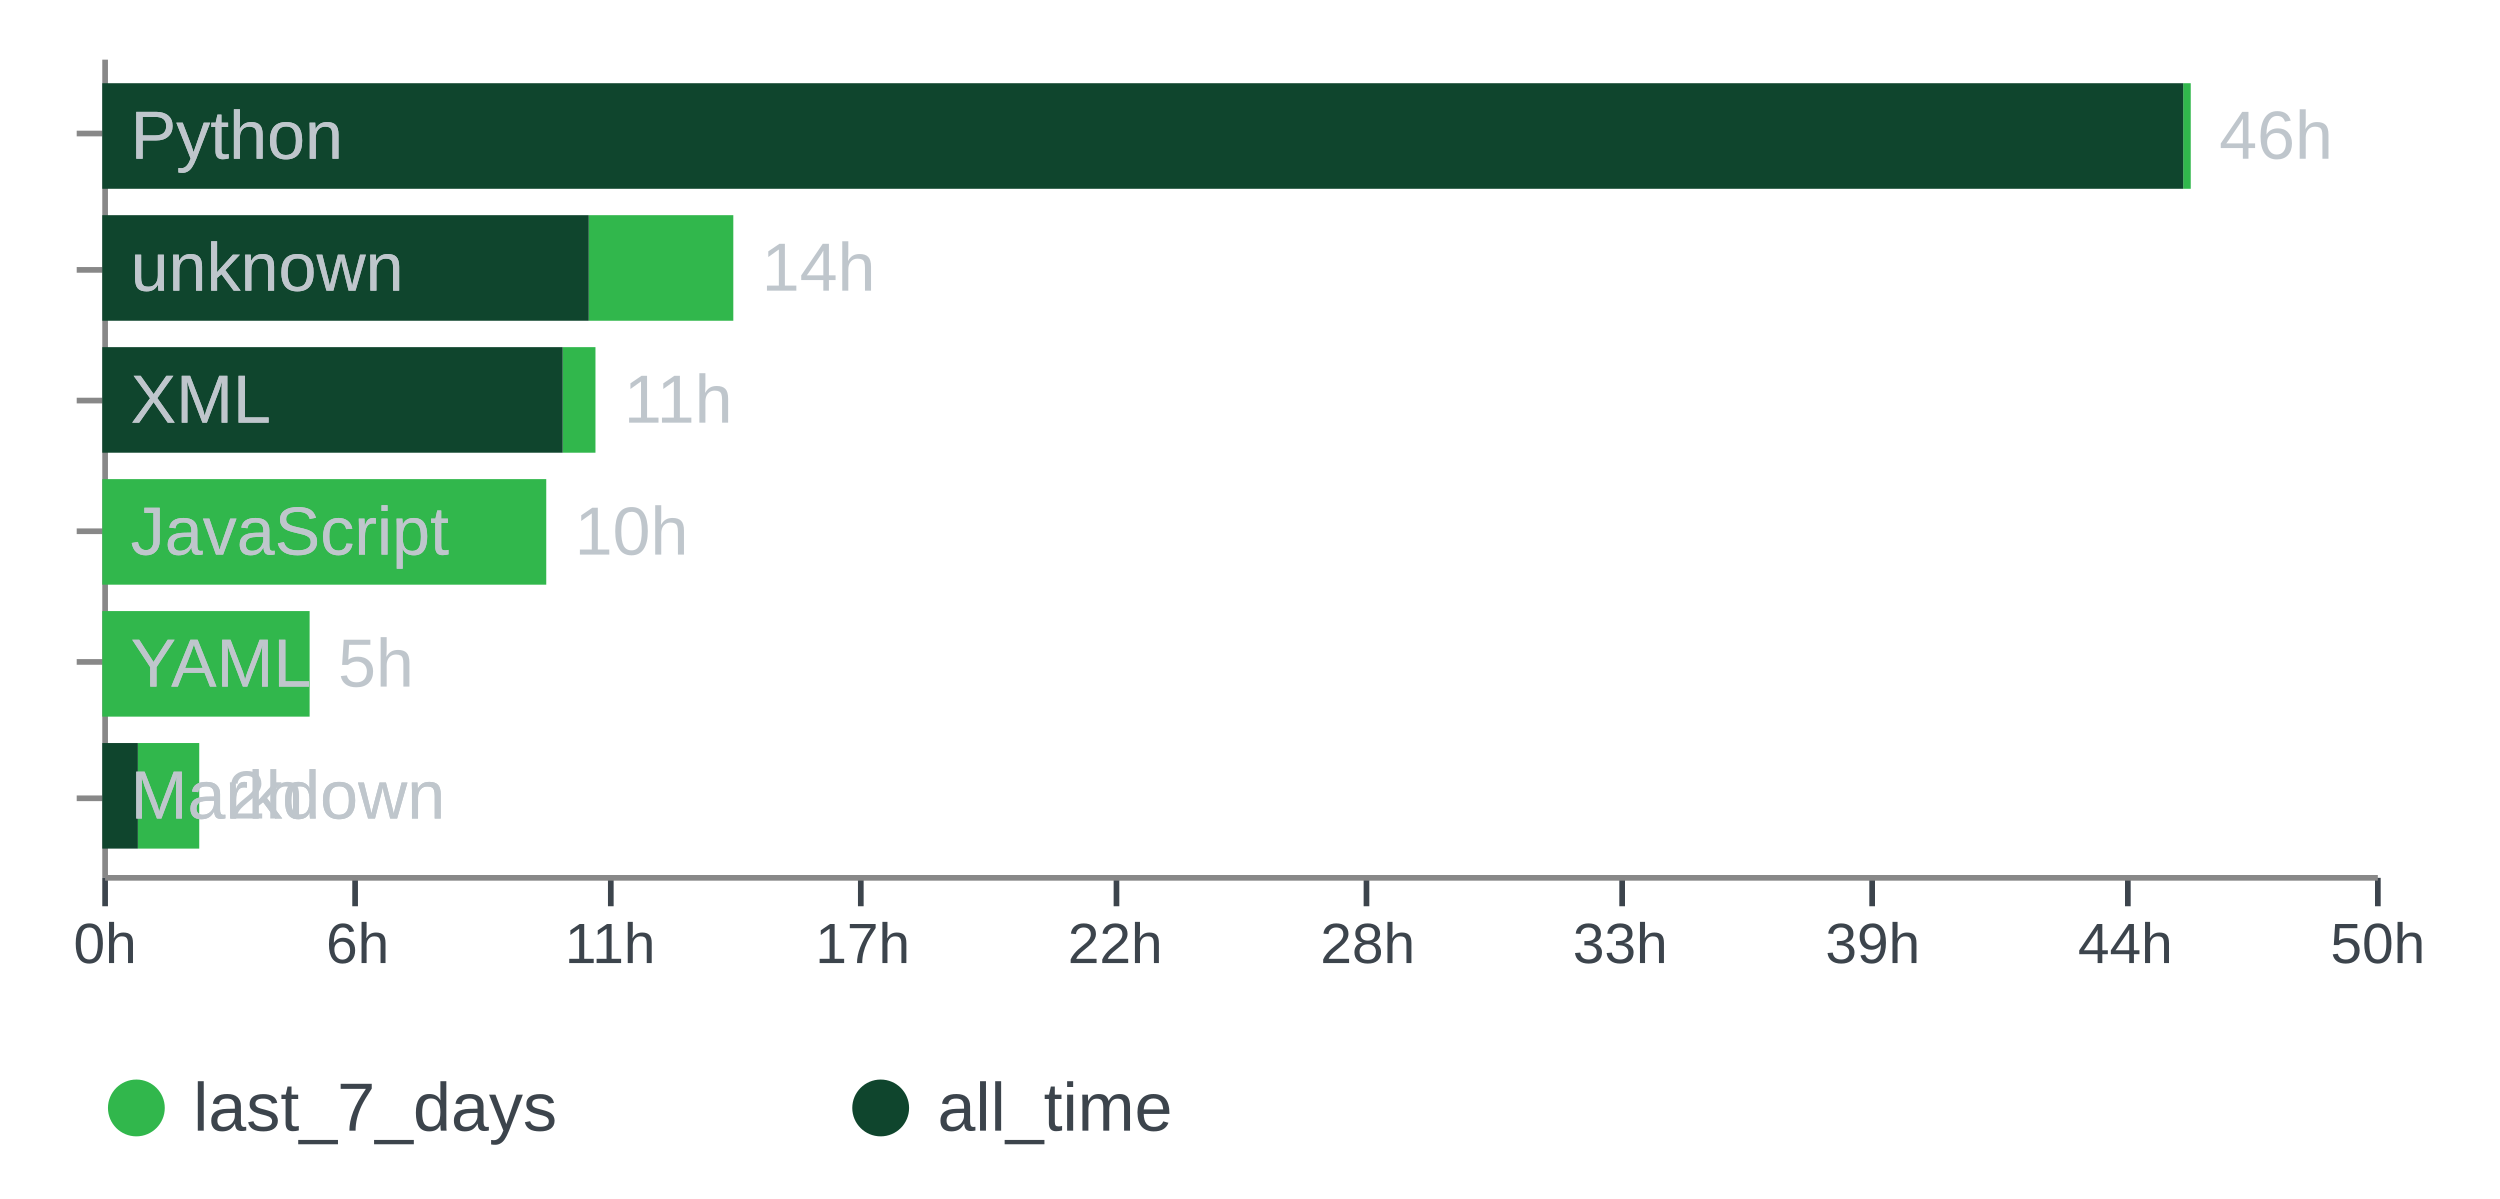
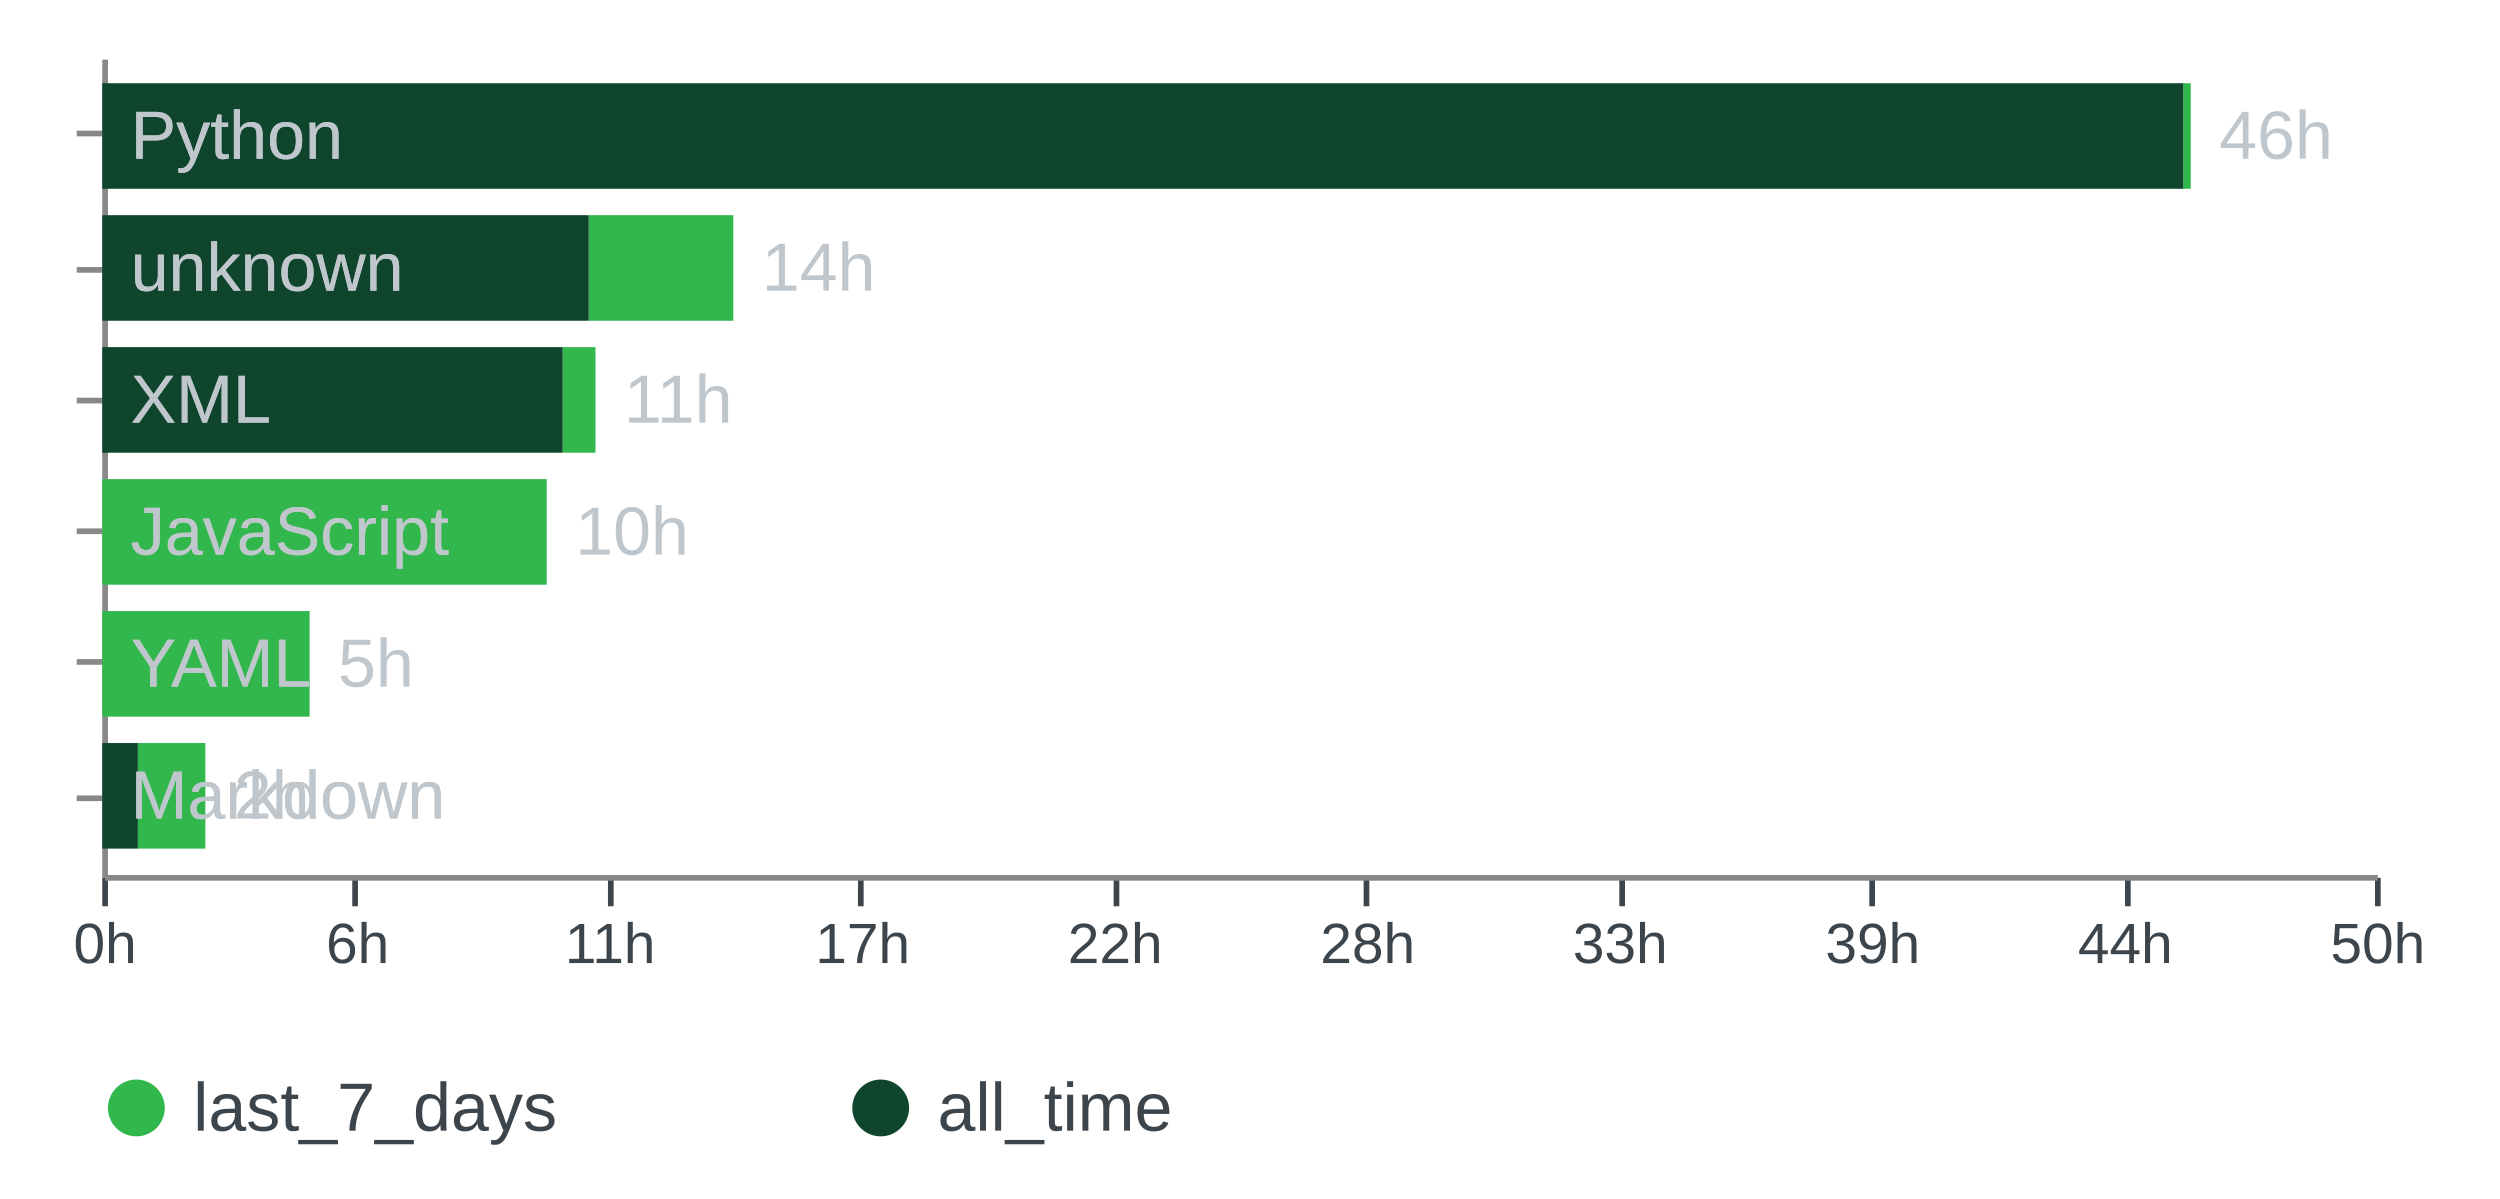
<svg xmlns="http://www.w3.org/2000/svg" version="1.1" class="marks" width="440" height="211" viewBox="0 0 440 211">
  <g fill="none" stroke-miterlimit="10" transform="translate(18,10)">
    <g class="mark-group role-frame root" role="graphics-object" aria-roledescription="group mark container">
      <g transform="translate(0,0)">
        <path class="background" aria-hidden="true" d="M0,0h400v144h-400Z" />
        <g>
          <g class="mark-group role-axis" role="graphics-symbol" aria-roledescription="axis" aria-label="Y-axis for a discrete scale with 6 values: Python, unknown, XML, JavaScript, YAML, Markdown">
            <g transform="translate(0.5,0.5)">
              <path class="background" aria-hidden="true" d="M0,0h0v0h0Z" pointer-events="none" />
              <g>
                <g class="mark-rule role-axis-tick" pointer-events="none">
                  <line transform="translate(0,13)" x2="-5" y2="0" stroke="#888" stroke-width="1" opacity="1" />
                  <line transform="translate(0,37)" x2="-5" y2="0" stroke="#888" stroke-width="1" opacity="1" />
                  <line transform="translate(0,60)" x2="-5" y2="0" stroke="#888" stroke-width="1" opacity="1" />
                  <line transform="translate(0,83)" x2="-5" y2="0" stroke="#888" stroke-width="1" opacity="1" />
                  <line transform="translate(0,106)" x2="-5" y2="0" stroke="#888" stroke-width="1" opacity="1" />
                  <line transform="translate(0,130)" x2="-5" y2="0" stroke="#888" stroke-width="1" opacity="1" />
                </g>
                <g class="mark-rule role-axis-domain" pointer-events="none">
                  <line transform="translate(0,0)" x2="0" y2="144" stroke="#888" stroke-width="1" opacity="1" />
                </g>
              </g>
              <path class="foreground" aria-hidden="true" d="" pointer-events="none" display="none" />
            </g>
          </g>
          <g class="mark-rect role-mark" role="graphics-symbol" aria-roledescription="rect mark container">
            <path d="M366.238,4.645h1.333v18.581h-1.333Z" fill="#31b74c" />
            <path d="M0,4.645h366.238v18.581h-366.238Z" fill="#0f452d" />
            <path d="M85.618,27.871h25.444v18.581h-25.444Z" fill="#31b74c" />
            <path d="M0,27.871h85.618v18.581h-85.618Z" fill="#0f452d" />
            <path d="M81.031,51.097h5.771v18.581h-5.771Z" fill="#31b74c" />
            <path d="M0,51.097h81.031v18.581h-81.031Z" fill="#0f452d" />
-             <path d="M0,74.323h78.14v18.581h-78.14Z" fill="#31b74c" />
+             <path d="M0,74.323h78.229v18.581h-78.229Z" fill="#31b74c" />
            <path d="M0,74.323h0v18.581h0Z" fill="#0f452d" />
            <path d="M0,97.548h36.493v18.581h-36.493Z" fill="#31b74c" />
            <path d="M0,97.548h0v18.581h0Z" fill="#0f452d" />
-             <path d="M6.264,120.774h10.802v18.581h-10.802Z" fill="#31b74c" />
+             <path d="M6.264,120.774h11.878v18.581h-11.878Z" fill="#31b74c" />
            <path d="M0,120.774h6.264v18.581h-6.264Z" fill="#0f452d" />
          </g>
          <g class="mark-text role-mark" role="graphics-object" aria-roledescription="text mark container">
            <text text-anchor="start" transform="translate(5,17.93548)" font-family="Arial, sans-serif" font-size="12px" fill="#bfc6cc">Python</text>
            <text text-anchor="start" transform="translate(5,17.93548)" font-family="Arial, sans-serif" font-size="12px" fill="#bfc6cc">Python</text>
            <text text-anchor="start" transform="translate(5,41.16129)" font-family="Arial, sans-serif" font-size="12px" fill="#bfc6cc">unknown</text>
            <text text-anchor="start" transform="translate(5,41.16129)" font-family="Arial, sans-serif" font-size="12px" fill="#bfc6cc">unknown</text>
            <text text-anchor="start" transform="translate(5,64.3871)" font-family="Arial, sans-serif" font-size="12px" fill="#bfc6cc">XML</text>
            <text text-anchor="start" transform="translate(5,64.3871)" font-family="Arial, sans-serif" font-size="12px" fill="#bfc6cc">XML</text>
            <text text-anchor="start" transform="translate(5,87.6129)" font-family="Arial, sans-serif" font-size="12px" fill="#bfc6cc">JavaScript</text>
            <text text-anchor="start" transform="translate(5,87.6129)" font-family="Arial, sans-serif" font-size="12px" fill="#bfc6cc">JavaScript</text>
            <text text-anchor="start" transform="translate(5,110.8387)" font-family="Arial, sans-serif" font-size="12px" fill="#bfc6cc">YAML</text>
            <text text-anchor="start" transform="translate(5,110.8387)" font-family="Arial, sans-serif" font-size="12px" fill="#bfc6cc">YAML</text>
            <text text-anchor="start" transform="translate(5,134.0645)" font-family="Arial, sans-serif" font-size="12px" fill="#bfc6cc">Markdown</text>
            <text text-anchor="start" transform="translate(5,134.0645)" font-family="Arial, sans-serif" font-size="12px" fill="#bfc6cc">Markdown</text>
          </g>
          <g class="mark-text role-mark" role="graphics-object" aria-roledescription="text mark container">
            <text text-anchor="start" transform="translate(372.5711,17.93548)" font-family="Arial, sans-serif" font-size="12px" fill="#bfc6cc">46h</text>
            <text text-anchor="start" transform="translate(116.0622,41.16129)" font-family="Arial, sans-serif" font-size="12px" fill="#bfc6cc">14h</text>
            <text text-anchor="start" transform="translate(91.80222,64.3871)" font-family="Arial, sans-serif" font-size="12px" fill="#bfc6cc">11h</text>
-             <text text-anchor="start" transform="translate(83.14,87.6129)" font-family="Arial, sans-serif" font-size="12px" fill="#bfc6cc">10h</text>
+             <text text-anchor="start" transform="translate(83.22889,87.6129)" font-family="Arial, sans-serif" font-size="12px" fill="#bfc6cc">10h</text>
            <text text-anchor="start" transform="translate(41.49333,110.8387)" font-family="Arial, sans-serif" font-size="12px" fill="#bfc6cc">5h</text>
-             <text text-anchor="start" transform="translate(22.06667,134.0645)" font-family="Arial, sans-serif" font-size="12px" fill="#bfc6cc">2h</text>
+             <text text-anchor="start" transform="translate(23.14222,134.0645)" font-family="Arial, sans-serif" font-size="12px" fill="#bfc6cc">2h</text>
          </g>
          <g class="mark-group role-legend" role="graphics-symbol" aria-roledescription="legend" aria-label="Symbol legend for fill color with 2 values: last_7_days, all_time">
            <g transform="translate(0,179)">
              <path class="background" aria-hidden="true" d="M0,0h223v12h-223Z" pointer-events="none" />
              <g>
                <g class="mark-group role-legend-entry">
                  <g transform="translate(0,0)">
                    <path class="background" aria-hidden="true" d="M0,0h0v0h0Z" pointer-events="none" />
                    <g>
                      <g class="mark-group role-scope" role="graphics-object" aria-roledescription="group mark container">
                        <g transform="translate(0,0)">
                          <path class="background" aria-hidden="true" d="M0,0h121v12h-121Z" pointer-events="none" opacity="1" />
                          <g>
                            <g class="mark-symbol role-legend-symbol" pointer-events="none">
                              <path transform="translate(6,6)" d="M5,0A5,5,0,1,1,-5,0A5,5,0,1,1,5,0" fill="#31b74c" stroke-width="1.5" opacity="1" />
                            </g>
                            <g class="mark-text role-legend-label" pointer-events="none">
                              <text text-anchor="start" transform="translate(16,10)" font-family="Arial, sans-serif" font-size="12px" fill="#3c444c" opacity="1">last_7_days</text>
                            </g>
                          </g>
                          <path class="foreground" aria-hidden="true" d="" pointer-events="none" display="none" />
                        </g>
                        <g transform="translate(131,0)">
                          <path class="background" aria-hidden="true" d="M0,0h92v12h-92Z" pointer-events="none" opacity="1" />
                          <g>
                            <g class="mark-symbol role-legend-symbol" pointer-events="none">
                              <path transform="translate(6,6)" d="M5,0A5,5,0,1,1,-5,0A5,5,0,1,1,5,0" fill="#0f452d" stroke-width="1.5" opacity="1" />
                            </g>
                            <g class="mark-text role-legend-label" pointer-events="none">
                              <text text-anchor="start" transform="translate(16,10)" font-family="Arial, sans-serif" font-size="12px" fill="#3c444c" opacity="1">all_time</text>
                            </g>
                          </g>
                          <path class="foreground" aria-hidden="true" d="" pointer-events="none" display="none" />
                        </g>
                      </g>
                    </g>
                    <path class="foreground" aria-hidden="true" d="" pointer-events="none" display="none" />
                  </g>
                </g>
              </g>
              <path class="foreground" aria-hidden="true" d="" pointer-events="none" display="none" />
            </g>
          </g>
          <g class="mark-group role-axis" role="graphics-symbol" aria-roledescription="axis" aria-label="X-axis for a linear scale with values from 0k to 180k">
            <g transform="translate(0.5,144.5)">
              <path class="background" aria-hidden="true" d="M0,0h0v0h0Z" pointer-events="none" />
              <g>
                <g class="mark-rule role-axis-tick" pointer-events="none">
                  <line transform="translate(0,0)" x2="0" y2="5" stroke="#3c444c" stroke-width="1" opacity="1" />
                  <line transform="translate(44,0)" x2="0" y2="5" stroke="#3c444c" stroke-width="1" opacity="1" />
                  <line transform="translate(89,0)" x2="0" y2="5" stroke="#3c444c" stroke-width="1" opacity="1" />
                  <line transform="translate(133,0)" x2="0" y2="5" stroke="#3c444c" stroke-width="1" opacity="1" />
                  <line transform="translate(178,0)" x2="0" y2="5" stroke="#3c444c" stroke-width="1" opacity="1" />
                  <line transform="translate(222,0)" x2="0" y2="5" stroke="#3c444c" stroke-width="1" opacity="1" />
                  <line transform="translate(267,0)" x2="0" y2="5" stroke="#3c444c" stroke-width="1" opacity="1" />
                  <line transform="translate(311,0)" x2="0" y2="5" stroke="#3c444c" stroke-width="1" opacity="1" />
                  <line transform="translate(356,0)" x2="0" y2="5" stroke="#3c444c" stroke-width="1" opacity="1" />
                  <line transform="translate(400,0)" x2="0" y2="5" stroke="#3c444c" stroke-width="1" opacity="1" />
                </g>
                <g class="mark-text role-axis-label" pointer-events="none">
                  <text text-anchor="middle" transform="translate(0,15)" font-family="Arial, sans-serif" font-size="10px" fill="#3c444c" opacity="1">0h</text>
                  <text text-anchor="middle" transform="translate(44.44444,15)" font-family="Arial, sans-serif" font-size="10px" fill="#3c444c" opacity="1">6h</text>
                  <text text-anchor="middle" transform="translate(88.88889,15)" font-family="Arial, sans-serif" font-size="10px" fill="#3c444c" opacity="1">11h</text>
                  <text text-anchor="middle" transform="translate(133.3333,15)" font-family="Arial, sans-serif" font-size="10px" fill="#3c444c" opacity="1">17h</text>
                  <text text-anchor="middle" transform="translate(177.7778,15)" font-family="Arial, sans-serif" font-size="10px" fill="#3c444c" opacity="1">22h</text>
                  <text text-anchor="middle" transform="translate(222.2222,15)" font-family="Arial, sans-serif" font-size="10px" fill="#3c444c" opacity="1">28h</text>
                  <text text-anchor="middle" transform="translate(266.6667,15)" font-family="Arial, sans-serif" font-size="10px" fill="#3c444c" opacity="1">33h</text>
                  <text text-anchor="middle" transform="translate(311.1111,15)" font-family="Arial, sans-serif" font-size="10px" fill="#3c444c" opacity="1">39h</text>
                  <text text-anchor="middle" transform="translate(355.5556,15)" font-family="Arial, sans-serif" font-size="10px" fill="#3c444c" opacity="1">44h</text>
                  <text text-anchor="middle" transform="translate(400,15)" font-family="Arial, sans-serif" font-size="10px" fill="#3c444c" opacity="1">50h</text>
                </g>
                <g class="mark-rule role-axis-domain" pointer-events="none">
                  <line transform="translate(0,0)" x2="400" y2="0" stroke="#888" stroke-width="1" opacity="1" />
                </g>
              </g>
              <path class="foreground" aria-hidden="true" d="" pointer-events="none" display="none" />
            </g>
          </g>
        </g>
        <path class="foreground" aria-hidden="true" d="" display="none" />
      </g>
    </g>
  </g>
</svg>
